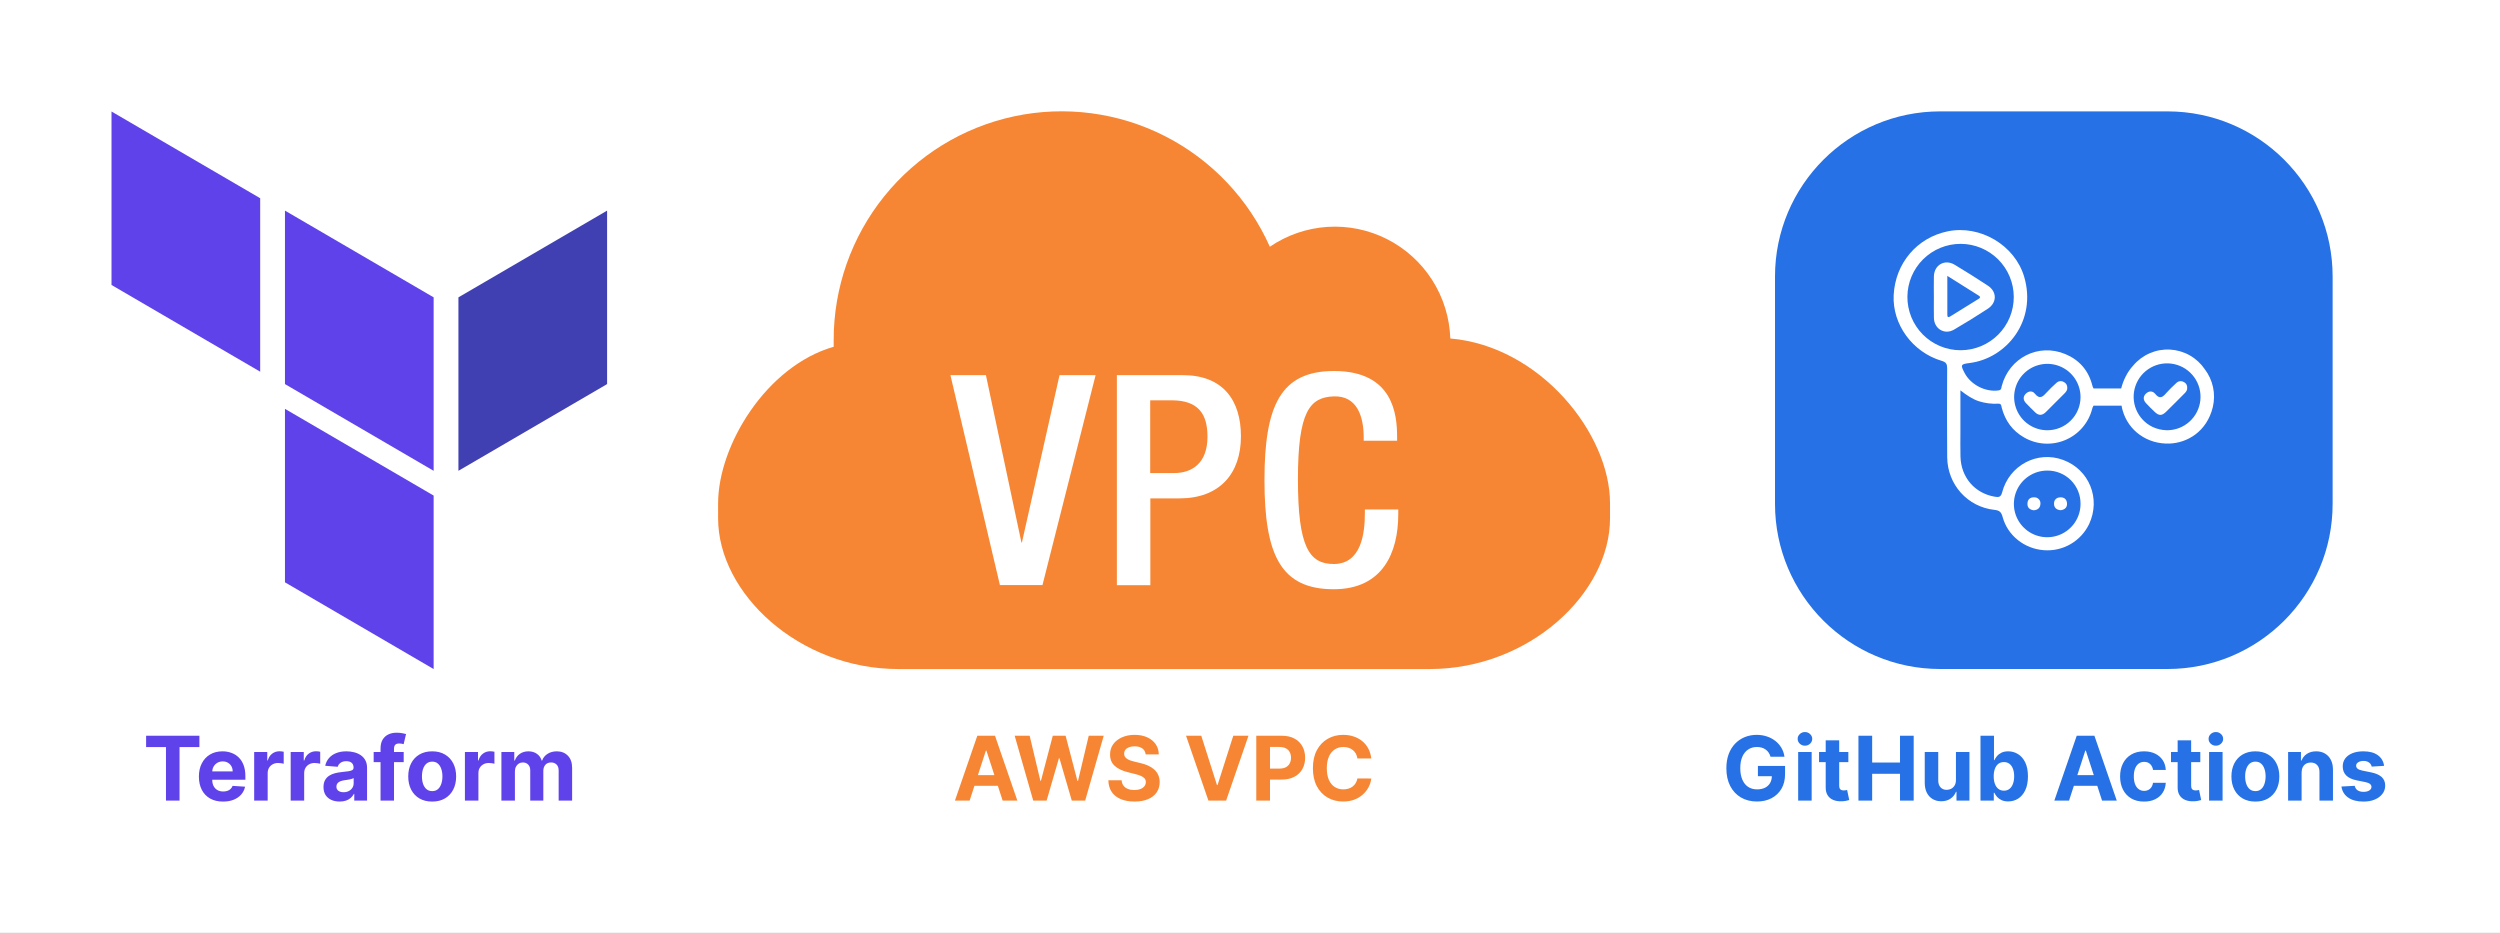
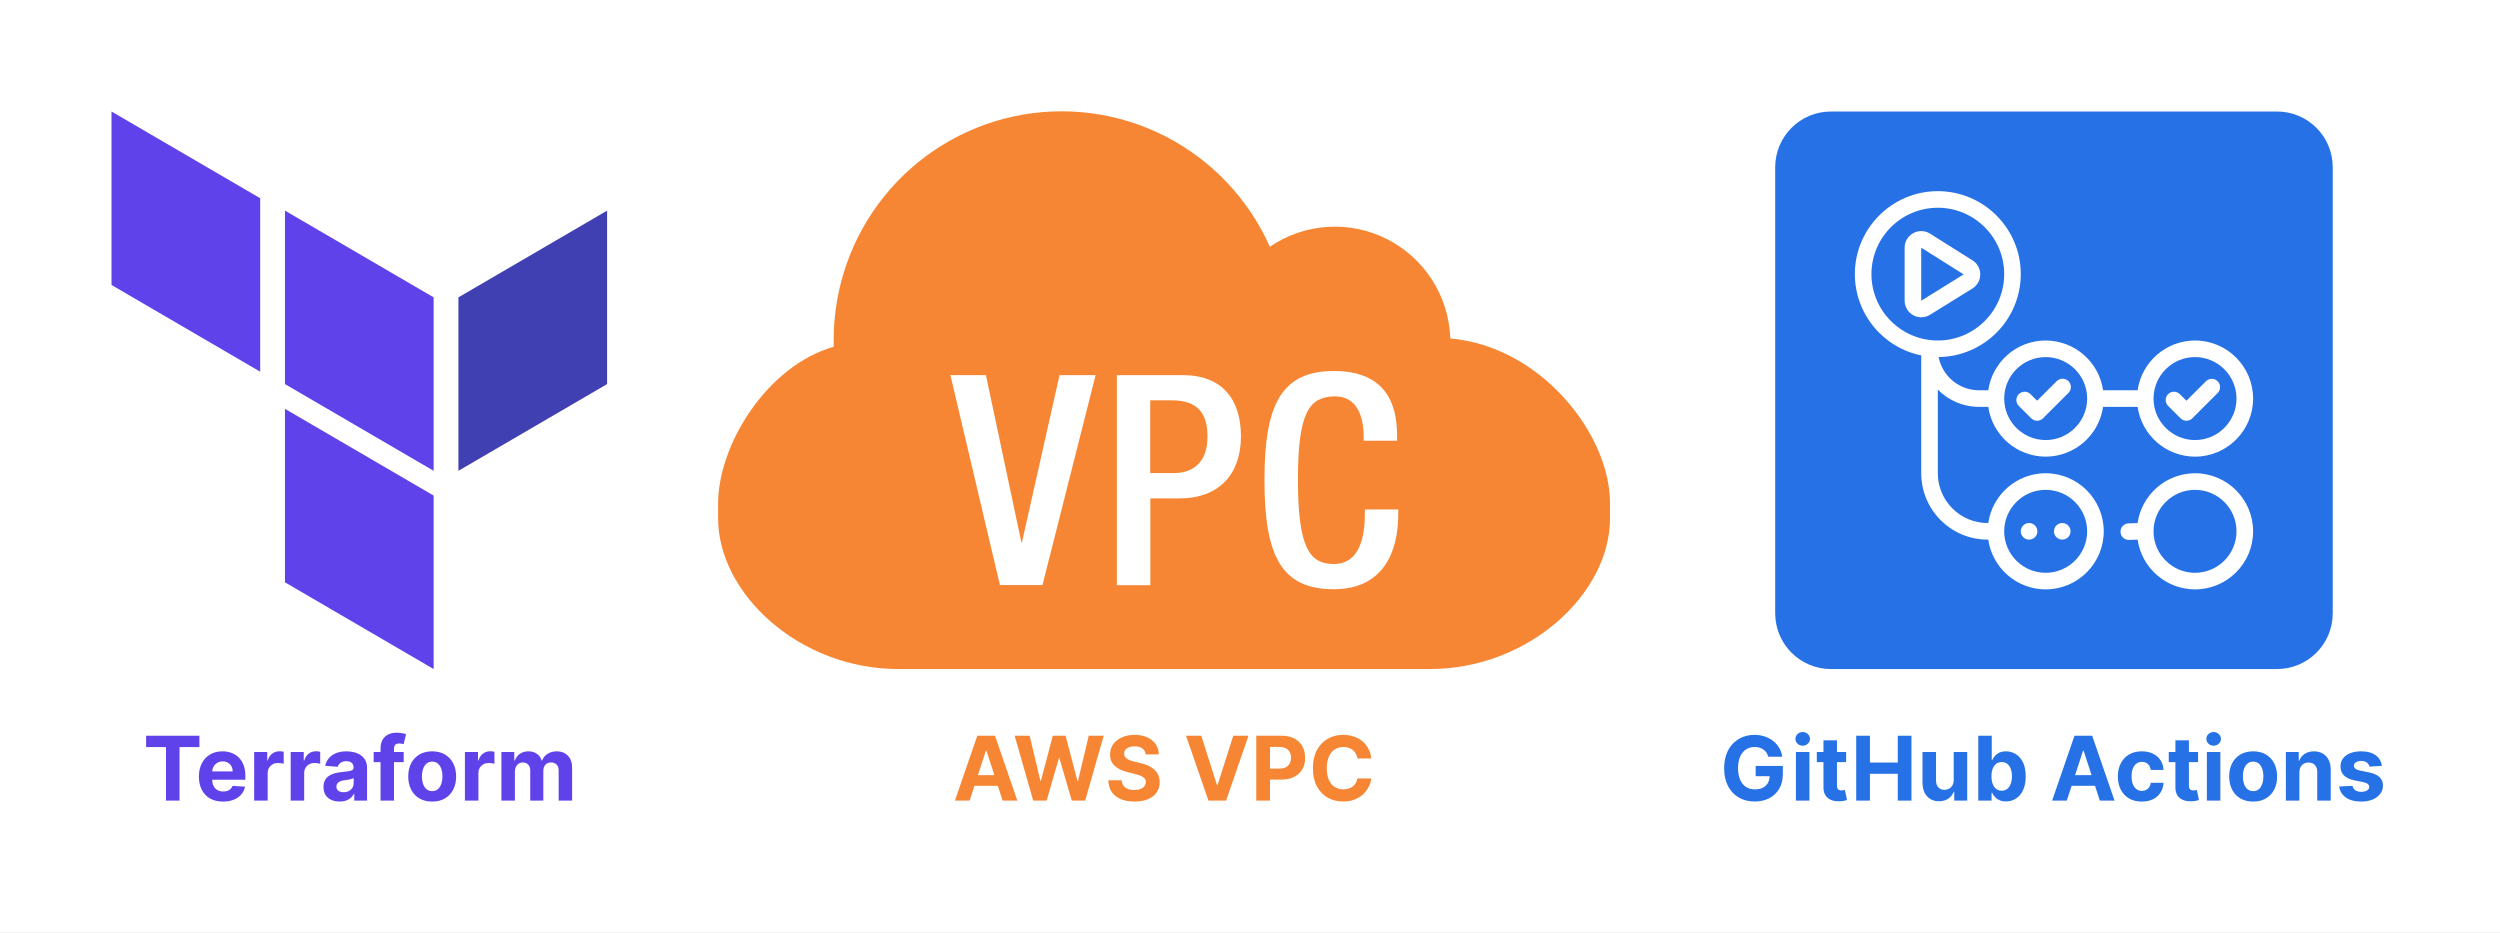
<svg xmlns="http://www.w3.org/2000/svg" width="1121" height="418" viewBox="0 0 1121 418" fill="none">
  <rect width="1121" height="418" fill="white" />
  <path d="M65.518 334.98V329.909H89.41V334.98H80.504V359H74.424V334.98H65.518ZM100.01 359.426C97.766 359.426 95.834 358.972 94.215 358.062C92.605 357.144 91.365 355.847 90.493 354.17C89.622 352.485 89.186 350.491 89.186 348.19C89.186 345.946 89.622 343.976 90.493 342.281C91.365 340.586 92.591 339.265 94.172 338.318C95.763 337.371 97.629 336.898 99.769 336.898C101.208 336.898 102.548 337.13 103.789 337.594C105.039 338.048 106.128 338.735 107.056 339.653C107.993 340.572 108.722 341.727 109.243 343.119C109.764 344.502 110.025 346.121 110.025 347.977V349.639H91.601V345.889H104.328C104.328 345.018 104.139 344.246 103.76 343.574C103.382 342.902 102.856 342.376 102.184 341.997C101.521 341.609 100.749 341.415 99.868 341.415C98.95 341.415 98.135 341.628 97.425 342.054C96.724 342.471 96.175 343.034 95.777 343.744C95.38 344.445 95.176 345.226 95.166 346.088V349.653C95.166 350.733 95.365 351.666 95.763 352.452C96.17 353.238 96.743 353.844 97.482 354.27C98.221 354.696 99.097 354.909 100.11 354.909C100.782 354.909 101.398 354.814 101.956 354.625C102.515 354.436 102.993 354.152 103.391 353.773C103.789 353.394 104.092 352.93 104.3 352.381L109.897 352.75C109.613 354.095 109.03 355.269 108.15 356.273C107.278 357.267 106.151 358.044 104.769 358.602C103.396 359.152 101.81 359.426 100.01 359.426ZM113.973 359V337.182H119.84V340.989H120.067C120.465 339.634 121.132 338.612 122.07 337.92C123.007 337.22 124.087 336.869 125.309 336.869C125.612 336.869 125.938 336.888 126.289 336.926C126.639 336.964 126.947 337.016 127.212 337.082V342.452C126.928 342.366 126.535 342.291 126.033 342.224C125.531 342.158 125.072 342.125 124.655 342.125C123.765 342.125 122.97 342.319 122.269 342.707C121.578 343.086 121.028 343.616 120.621 344.298C120.223 344.98 120.025 345.766 120.025 346.656V359H113.973ZM130.341 359V337.182H136.207V340.989H136.434C136.832 339.634 137.5 338.612 138.437 337.92C139.375 337.22 140.454 336.869 141.676 336.869C141.979 336.869 142.306 336.888 142.656 336.926C143.006 336.964 143.314 337.016 143.579 337.082V342.452C143.295 342.366 142.902 342.291 142.4 342.224C141.898 342.158 141.439 342.125 141.022 342.125C140.132 342.125 139.337 342.319 138.636 342.707C137.945 343.086 137.395 343.616 136.988 344.298C136.591 344.98 136.392 345.766 136.392 346.656V359H130.341ZM152.304 359.412C150.912 359.412 149.672 359.17 148.583 358.688C147.494 358.195 146.632 357.471 145.998 356.514C145.373 355.548 145.06 354.346 145.06 352.906C145.06 351.694 145.283 350.676 145.728 349.852C146.173 349.028 146.779 348.366 147.546 347.864C148.313 347.362 149.184 346.983 150.159 346.727C151.144 346.472 152.176 346.292 153.256 346.188C154.525 346.055 155.548 345.932 156.324 345.818C157.101 345.695 157.664 345.515 158.015 345.278C158.365 345.042 158.54 344.691 158.54 344.227V344.142C158.54 343.242 158.256 342.546 157.688 342.054C157.129 341.562 156.334 341.315 155.301 341.315C154.212 341.315 153.346 341.557 152.702 342.04C152.058 342.513 151.632 343.11 151.424 343.83L145.827 343.375C146.111 342.049 146.67 340.903 147.503 339.938C148.337 338.962 149.411 338.214 150.728 337.693C152.053 337.163 153.587 336.898 155.33 336.898C156.542 336.898 157.702 337.04 158.81 337.324C159.927 337.608 160.917 338.048 161.779 338.645C162.65 339.241 163.337 340.009 163.838 340.946C164.34 341.874 164.591 342.987 164.591 344.284V359H158.853V355.974H158.682C158.332 356.656 157.863 357.258 157.276 357.778C156.689 358.29 155.983 358.692 155.159 358.986C154.336 359.27 153.384 359.412 152.304 359.412ZM154.037 355.236C154.927 355.236 155.713 355.061 156.395 354.71C157.077 354.35 157.612 353.867 158 353.261C158.389 352.655 158.583 351.969 158.583 351.202V348.886C158.393 349.009 158.133 349.123 157.801 349.227C157.48 349.322 157.115 349.412 156.708 349.497C156.301 349.573 155.893 349.644 155.486 349.71C155.079 349.767 154.71 349.819 154.378 349.866C153.668 349.971 153.048 350.136 152.517 350.364C151.987 350.591 151.575 350.899 151.282 351.287C150.988 351.666 150.841 352.139 150.841 352.707C150.841 353.531 151.14 354.161 151.736 354.597C152.342 355.023 153.109 355.236 154.037 355.236ZM181.019 337.182V341.727H167.553V337.182H181.019ZM170.635 359V335.605C170.635 334.024 170.943 332.712 171.559 331.67C172.184 330.629 173.036 329.848 174.115 329.327C175.195 328.806 176.421 328.545 177.794 328.545C178.722 328.545 179.57 328.616 180.337 328.759C181.114 328.901 181.691 329.028 182.07 329.142L180.99 333.688C180.754 333.612 180.46 333.541 180.11 333.474C179.769 333.408 179.418 333.375 179.059 333.375C178.168 333.375 177.548 333.583 177.198 334C176.847 334.407 176.672 334.98 176.672 335.719V359H170.635ZM193.792 359.426C191.586 359.426 189.678 358.957 188.068 358.02C186.467 357.073 185.232 355.757 184.36 354.071C183.489 352.376 183.054 350.411 183.054 348.176C183.054 345.922 183.489 343.953 184.36 342.267C185.232 340.572 186.467 339.256 188.068 338.318C189.678 337.371 191.586 336.898 193.792 336.898C195.999 336.898 197.902 337.371 199.502 338.318C201.112 339.256 202.353 340.572 203.224 342.267C204.095 343.953 204.531 345.922 204.531 348.176C204.531 350.411 204.095 352.376 203.224 354.071C202.353 355.757 201.112 357.073 199.502 358.02C197.902 358.957 195.999 359.426 193.792 359.426ZM193.821 354.739C194.824 354.739 195.663 354.455 196.335 353.886C197.007 353.309 197.514 352.523 197.855 351.528C198.205 350.534 198.38 349.402 198.38 348.134C198.38 346.865 198.205 345.733 197.855 344.739C197.514 343.744 197.007 342.958 196.335 342.381C195.663 341.803 194.824 341.514 193.821 341.514C192.807 341.514 191.955 341.803 191.264 342.381C190.582 342.958 190.066 343.744 189.716 344.739C189.375 345.733 189.204 346.865 189.204 348.134C189.204 349.402 189.375 350.534 189.716 351.528C190.066 352.523 190.582 353.309 191.264 353.886C191.955 354.455 192.807 354.739 193.821 354.739ZM208.466 359V337.182H214.332V340.989H214.559C214.957 339.634 215.625 338.612 216.562 337.92C217.5 337.22 218.579 336.869 219.801 336.869C220.104 336.869 220.431 336.888 220.781 336.926C221.131 336.964 221.439 337.016 221.704 337.082V342.452C221.42 342.366 221.027 342.291 220.525 342.224C220.023 342.158 219.564 342.125 219.147 342.125C218.257 342.125 217.462 342.319 216.761 342.707C216.07 343.086 215.52 343.616 215.113 344.298C214.716 344.98 214.517 345.766 214.517 346.656V359H208.466ZM224.833 359V337.182H230.6V341.031H230.855C231.31 339.753 232.068 338.744 233.128 338.006C234.189 337.267 235.458 336.898 236.935 336.898C238.431 336.898 239.705 337.272 240.756 338.02C241.807 338.759 242.508 339.762 242.858 341.031H243.086C243.531 339.781 244.336 338.782 245.5 338.034C246.675 337.277 248.062 336.898 249.662 336.898C251.698 336.898 253.351 337.546 254.62 338.844C255.898 340.132 256.537 341.959 256.537 344.327V359H250.5V345.52C250.5 344.308 250.178 343.399 249.534 342.793C248.891 342.187 248.086 341.884 247.12 341.884C246.021 341.884 245.164 342.234 244.549 342.935C243.933 343.626 243.625 344.54 243.625 345.676V359H237.759V345.392C237.759 344.322 237.451 343.47 236.836 342.835C236.23 342.201 235.429 341.884 234.435 341.884C233.763 341.884 233.157 342.054 232.617 342.395C232.087 342.726 231.665 343.195 231.353 343.801C231.04 344.398 230.884 345.098 230.884 345.903V359H224.833Z" fill="#6042EA" />
  <g clip-path="url(#clip0_201_7)">
    <path d="M116.667 166.667L50 127.778V50L116.667 88.889V166.667Z" fill="#6042EA" />
    <path d="M194.444 211.111L127.778 172.222V94.445L194.444 133.333V211.111Z" fill="#6042EA" />
    <path d="M205.556 211.111L272.222 172.222V94.445L205.556 133.333V211.111Z" fill="#4040B2" />
    <path d="M194.444 300L127.778 261.111V183.333L194.444 222.222V300Z" fill="#6042EA" />
  </g>
  <path d="M434.777 359H428.186L438.229 329.909H446.155L456.183 359H449.592L442.305 336.557H442.078L434.777 359ZM434.365 347.565H449.933V352.366H434.365V347.565ZM463.303 359L454.979 329.909H461.698L466.513 350.122H466.755L472.067 329.909H477.82L483.119 350.165H483.374L488.19 329.909H494.908L486.585 359H480.59L475.05 339.98H474.823L469.298 359H463.303ZM513.708 338.276C513.594 337.13 513.107 336.24 512.245 335.605C511.383 334.971 510.214 334.653 508.737 334.653C507.733 334.653 506.885 334.795 506.194 335.08C505.503 335.354 504.972 335.738 504.603 336.23C504.243 336.723 504.063 337.281 504.063 337.906C504.044 338.427 504.153 338.882 504.39 339.27C504.636 339.658 504.972 339.994 505.398 340.278C505.825 340.553 506.317 340.795 506.876 341.003C507.434 341.202 508.031 341.372 508.665 341.514L511.279 342.139C512.548 342.423 513.713 342.802 514.773 343.276C515.834 343.749 516.753 344.331 517.529 345.023C518.306 345.714 518.907 346.528 519.333 347.466C519.769 348.403 519.991 349.478 520.001 350.69C519.991 352.471 519.537 354.014 518.637 355.321C517.747 356.618 516.459 357.627 514.773 358.347C513.097 359.057 511.076 359.412 508.708 359.412C506.36 359.412 504.314 359.052 502.572 358.332C500.839 357.613 499.485 356.547 498.509 355.136C497.543 353.716 497.037 351.959 496.989 349.866H502.941C503.007 350.842 503.287 351.656 503.779 352.31C504.281 352.954 504.949 353.441 505.782 353.773C506.625 354.095 507.576 354.256 508.637 354.256C509.679 354.256 510.583 354.104 511.35 353.801C512.127 353.498 512.728 353.077 513.154 352.537C513.58 351.997 513.793 351.377 513.793 350.676C513.793 350.023 513.599 349.473 513.211 349.028C512.832 348.583 512.273 348.205 511.535 347.892C510.806 347.58 509.911 347.295 508.85 347.04L505.683 346.244C503.23 345.648 501.293 344.715 499.873 343.446C498.452 342.177 497.747 340.468 497.756 338.318C497.747 336.557 498.216 335.018 499.163 333.702C500.119 332.385 501.431 331.358 503.097 330.619C504.764 329.881 506.658 329.511 508.779 329.511C510.938 329.511 512.823 329.881 514.433 330.619C516.052 331.358 517.311 332.385 518.211 333.702C519.111 335.018 519.575 336.543 519.603 338.276H513.708ZM538.651 329.909L545.683 352.011H545.952L552.998 329.909H559.816L549.788 359H541.862L531.819 329.909H538.651ZM563.317 359V329.909H574.795C577.001 329.909 578.881 330.33 580.434 331.173C581.987 332.007 583.171 333.167 583.985 334.653C584.809 336.131 585.221 337.835 585.221 339.767C585.221 341.699 584.804 343.403 583.971 344.881C583.138 346.358 581.93 347.509 580.349 348.332C578.777 349.156 576.873 349.568 574.638 349.568H567.323V344.639H573.644C574.828 344.639 575.803 344.436 576.57 344.028C577.347 343.612 577.924 343.039 578.303 342.31C578.692 341.571 578.886 340.723 578.886 339.767C578.886 338.801 578.692 337.958 578.303 337.239C577.924 336.509 577.347 335.946 576.57 335.548C575.794 335.141 574.809 334.938 573.616 334.938H569.468V359H563.317ZM614.884 340.094H608.662C608.548 339.289 608.316 338.574 607.966 337.949C607.616 337.314 607.166 336.775 606.616 336.33C606.067 335.884 605.433 335.544 604.713 335.307C604.003 335.07 603.231 334.952 602.398 334.952C600.892 334.952 599.58 335.326 598.463 336.074C597.346 336.812 596.479 337.892 595.864 339.312C595.248 340.723 594.94 342.437 594.94 344.455C594.94 346.528 595.248 348.271 595.864 349.682C596.489 351.093 597.36 352.158 598.477 352.878C599.595 353.598 600.887 353.957 602.355 353.957C603.179 353.957 603.941 353.848 604.642 353.631C605.352 353.413 605.982 353.096 606.531 352.679C607.08 352.253 607.535 351.737 607.895 351.131C608.264 350.525 608.52 349.833 608.662 349.057L614.884 349.085C614.723 350.42 614.32 351.708 613.676 352.949C613.042 354.18 612.185 355.283 611.105 356.259C610.035 357.224 608.757 357.991 607.27 358.56C605.793 359.118 604.121 359.398 602.256 359.398C599.661 359.398 597.341 358.811 595.295 357.636C593.259 356.462 591.65 354.762 590.466 352.537C589.292 350.312 588.705 347.617 588.705 344.455C588.705 341.282 589.301 338.583 590.494 336.358C591.688 334.133 593.307 332.437 595.352 331.273C597.398 330.098 599.699 329.511 602.256 329.511C603.941 329.511 605.504 329.748 606.943 330.222C608.392 330.695 609.675 331.386 610.793 332.295C611.91 333.195 612.819 334.298 613.52 335.605C614.23 336.912 614.685 338.408 614.884 340.094Z" fill="#F68633" />
  <g clip-path="url(#clip1_201_7)">
    <path d="M373.823 155.461C373.823 154.449 373.823 153.503 373.823 152.492C373.788 129.016 381.802 106.24 396.523 87.978C411.244 69.715 431.779 57.075 454.69 52.172C477.601 47.269 501.497 50.402 522.378 61.045C543.259 71.689 559.858 89.198 569.396 110.641C577.056 105.41 585.978 102.335 595.229 101.738C604.479 101.14 613.721 103.042 621.988 107.244C630.255 111.446 637.246 117.795 642.229 125.628C647.213 133.461 650.007 142.49 650.32 151.775C690.652 155.232 721.935 194.442 721.935 225.659V232.444C721.935 266.043 685.704 300 641.043 300H402.892C358.23 300 322 266.043 322 232.444V225.692C322 199.824 343.549 164.17 373.823 155.493V155.461Z" fill="#F68633" />
    <path d="M426.167 168.215H442.085L458.003 243.241H458.23L475.092 168.215H491.271L467.443 262.356H448.367L426.167 168.215ZM500.646 168.215H530.398C548.465 168.215 556.44 179.567 556.44 195.648C556.44 212.546 546.674 223.473 528.934 223.473H515.815V262.389H500.809V168.215H500.646ZM515.783 212.122H526.46C534.435 212.122 541.434 207.783 541.434 195.812C541.434 185.667 537.397 179.502 525.353 179.502H515.75V212.122H515.783ZM626.98 228.627V230.585C626.98 247.612 620.145 264.216 598.042 264.216C574.344 264.216 566.987 248.917 566.987 215.286C566.987 181.654 574.376 166.356 598.172 166.356C624.897 166.356 626.46 186.123 626.46 195.909V197.638H611.486V196.073C611.486 187.363 608.849 177.349 598.042 177.74C587.234 178.132 581.993 184.59 581.993 214.927C581.993 245.264 587.007 252.897 598.042 252.897C610.542 252.897 612.006 238.903 612.006 230.063V228.432H626.98V228.627Z" fill="white" />
  </g>
-   <path d="M793.904 339.312C793.705 338.621 793.426 338.01 793.066 337.48C792.706 336.94 792.266 336.486 791.745 336.116C791.234 335.738 790.647 335.449 789.984 335.25C789.33 335.051 788.606 334.952 787.81 334.952C786.324 334.952 785.017 335.321 783.89 336.06C782.772 336.798 781.901 337.873 781.276 339.284C780.651 340.686 780.339 342.4 780.339 344.426C780.339 346.453 780.647 348.176 781.262 349.597C781.878 351.017 782.749 352.101 783.876 352.849C785.003 353.588 786.333 353.957 787.867 353.957C789.259 353.957 790.448 353.711 791.433 353.219C792.427 352.717 793.184 352.011 793.705 351.102C794.236 350.193 794.501 349.118 794.501 347.878L795.751 348.062H788.251V343.432H800.424V347.097C800.424 349.653 799.884 351.85 798.805 353.688C797.725 355.515 796.238 356.926 794.344 357.92C792.451 358.905 790.282 359.398 787.839 359.398C785.112 359.398 782.716 358.796 780.651 357.594C778.587 356.382 776.977 354.663 775.822 352.438C774.676 350.203 774.103 347.551 774.103 344.483C774.103 342.125 774.444 340.023 775.126 338.176C775.817 336.32 776.783 334.748 778.023 333.46C779.264 332.172 780.708 331.192 782.356 330.52C784.004 329.848 785.789 329.511 787.711 329.511C789.359 329.511 790.893 329.753 792.313 330.236C793.734 330.709 794.993 331.382 796.092 332.253C797.2 333.124 798.104 334.161 798.805 335.364C799.505 336.557 799.955 337.873 800.154 339.312H793.904ZM806.298 359V337.182H812.349V359H806.298ZM809.337 334.369C808.438 334.369 807.666 334.071 807.022 333.474C806.388 332.868 806.07 332.144 806.07 331.301C806.07 330.468 806.388 329.753 807.022 329.156C807.666 328.55 808.438 328.247 809.337 328.247C810.237 328.247 811.004 328.55 811.638 329.156C812.282 329.753 812.604 330.468 812.604 331.301C812.604 332.144 812.282 332.868 811.638 333.474C811.004 334.071 810.237 334.369 809.337 334.369ZM828.801 337.182V341.727H815.662V337.182H828.801ZM818.645 331.955H824.696V352.295C824.696 352.854 824.781 353.29 824.952 353.602C825.122 353.905 825.359 354.118 825.662 354.241C825.974 354.365 826.334 354.426 826.741 354.426C827.026 354.426 827.31 354.402 827.594 354.355C827.878 354.298 828.096 354.256 828.247 354.227L829.199 358.73C828.896 358.825 828.47 358.934 827.92 359.057C827.371 359.189 826.704 359.27 825.918 359.298C824.459 359.355 823.181 359.161 822.082 358.716C820.993 358.271 820.146 357.58 819.54 356.642C818.934 355.705 818.635 354.521 818.645 353.091V331.955ZM833.325 359V329.909H839.476V341.912H851.962V329.909H858.098V359H851.962V346.983H839.476V359H833.325ZM877.047 349.71V337.182H883.098V359H877.288V355.037H877.061C876.569 356.315 875.75 357.343 874.604 358.119C873.467 358.896 872.08 359.284 870.442 359.284C868.983 359.284 867.7 358.953 866.592 358.29C865.484 357.627 864.618 356.685 863.993 355.463C863.377 354.241 863.065 352.778 863.055 351.074V337.182H869.107V349.994C869.116 351.282 869.462 352.3 870.143 353.048C870.825 353.796 871.739 354.17 872.885 354.17C873.614 354.17 874.296 354.005 874.93 353.673C875.565 353.332 876.076 352.83 876.464 352.168C876.862 351.505 877.056 350.686 877.047 349.71ZM888.052 359V329.909H894.103V340.847H894.288C894.553 340.259 894.936 339.663 895.438 339.057C895.95 338.441 896.612 337.93 897.427 337.523C898.251 337.106 899.273 336.898 900.495 336.898C902.086 336.898 903.554 337.314 904.898 338.148C906.243 338.972 907.318 340.217 908.123 341.884C908.928 343.541 909.33 345.619 909.33 348.119C909.33 350.553 908.937 352.608 908.151 354.284C907.375 355.951 906.314 357.215 904.969 358.077C903.634 358.929 902.138 359.355 900.481 359.355C899.307 359.355 898.308 359.161 897.484 358.773C896.669 358.384 896.002 357.897 895.481 357.31C894.96 356.713 894.562 356.112 894.288 355.506H894.018V359H888.052ZM893.975 348.091C893.975 349.388 894.155 350.52 894.515 351.486C894.875 352.452 895.396 353.205 896.077 353.744C896.759 354.275 897.588 354.54 898.563 354.54C899.548 354.54 900.381 354.27 901.063 353.73C901.745 353.181 902.261 352.423 902.612 351.457C902.971 350.482 903.151 349.36 903.151 348.091C903.151 346.831 902.976 345.723 902.626 344.767C902.275 343.811 901.759 343.062 901.077 342.523C900.396 341.983 899.558 341.713 898.563 341.713C897.578 341.713 896.745 341.973 896.063 342.494C895.391 343.015 894.875 343.754 894.515 344.71C894.155 345.667 893.975 346.794 893.975 348.091ZM927.754 359H921.163L931.205 329.909H939.131L949.16 359H942.569L935.282 336.557H935.055L927.754 359ZM927.342 347.565H942.91V352.366H927.342V347.565ZM961.39 359.426C959.155 359.426 957.233 358.953 955.623 358.006C954.022 357.049 952.791 355.723 951.93 354.028C951.077 352.333 950.651 350.383 950.651 348.176C950.651 345.941 951.082 343.981 951.944 342.295C952.815 340.6 954.051 339.279 955.651 338.332C957.252 337.376 959.155 336.898 961.362 336.898C963.265 336.898 964.932 337.243 966.362 337.935C967.791 338.626 968.923 339.597 969.756 340.847C970.59 342.097 971.049 343.564 971.134 345.25H965.424C965.263 344.161 964.837 343.285 964.146 342.622C963.464 341.95 962.569 341.614 961.461 341.614C960.523 341.614 959.704 341.869 959.004 342.381C958.312 342.883 957.772 343.616 957.384 344.582C956.996 345.548 956.802 346.718 956.802 348.091C956.802 349.483 956.991 350.667 957.37 351.642C957.758 352.617 958.303 353.361 959.004 353.872C959.704 354.384 960.523 354.639 961.461 354.639C962.152 354.639 962.772 354.497 963.322 354.213C963.88 353.929 964.34 353.517 964.7 352.977C965.069 352.428 965.31 351.77 965.424 351.003H971.134C971.04 352.67 970.585 354.137 969.771 355.406C968.966 356.666 967.853 357.651 966.433 358.361C965.012 359.071 963.331 359.426 961.39 359.426ZM986.614 337.182V341.727H973.474V337.182H986.614ZM976.457 331.955H982.509V352.295C982.509 352.854 982.594 353.29 982.764 353.602C982.935 353.905 983.171 354.118 983.474 354.241C983.787 354.365 984.147 354.426 984.554 354.426C984.838 354.426 985.122 354.402 985.406 354.355C985.69 354.298 985.908 354.256 986.06 354.227L987.011 358.73C986.708 358.825 986.282 358.934 985.733 359.057C985.184 359.189 984.516 359.27 983.73 359.298C982.272 359.355 980.993 359.161 979.895 358.716C978.806 358.271 977.958 357.58 977.352 356.642C976.746 355.705 976.448 354.521 976.457 353.091V331.955ZM990.555 359V337.182H996.607V359H990.555ZM993.595 334.369C992.696 334.369 991.924 334.071 991.28 333.474C990.645 332.868 990.328 332.144 990.328 331.301C990.328 330.468 990.645 329.753 991.28 329.156C991.924 328.55 992.696 328.247 993.595 328.247C994.495 328.247 995.262 328.55 995.896 329.156C996.54 329.753 996.862 330.468 996.862 331.301C996.862 332.144 996.54 332.868 995.896 333.474C995.262 334.071 994.495 334.369 993.595 334.369ZM1011.31 359.426C1009.11 359.426 1007.2 358.957 1005.59 358.02C1003.99 357.073 1002.75 355.757 1001.88 354.071C1001.01 352.376 1000.57 350.411 1000.57 348.176C1000.57 345.922 1001.01 343.953 1001.88 342.267C1002.75 340.572 1003.99 339.256 1005.59 338.318C1007.2 337.371 1009.11 336.898 1011.31 336.898C1013.52 336.898 1015.42 337.371 1017.02 338.318C1018.63 339.256 1019.87 340.572 1020.74 342.267C1021.61 343.953 1022.05 345.922 1022.05 348.176C1022.05 350.411 1021.61 352.376 1020.74 354.071C1019.87 355.757 1018.63 357.073 1017.02 358.02C1015.42 358.957 1013.52 359.426 1011.31 359.426ZM1011.34 354.739C1012.34 354.739 1013.18 354.455 1013.85 353.886C1014.53 353.309 1015.03 352.523 1015.37 351.528C1015.72 350.534 1015.9 349.402 1015.9 348.134C1015.9 346.865 1015.72 345.733 1015.37 344.739C1015.03 343.744 1014.53 342.958 1013.85 342.381C1013.18 341.803 1012.34 341.514 1011.34 341.514C1010.33 341.514 1009.47 341.803 1008.78 342.381C1008.1 342.958 1007.59 343.744 1007.24 344.739C1006.89 345.733 1006.72 346.865 1006.72 348.134C1006.72 349.402 1006.89 350.534 1007.24 351.528C1007.59 352.523 1008.1 353.309 1008.78 353.886C1009.47 354.455 1010.33 354.739 1011.34 354.739ZM1032.04 346.386V359H1025.99V337.182H1031.75V341.031H1032.01C1032.49 339.762 1033.3 338.759 1034.44 338.02C1035.57 337.272 1036.95 336.898 1038.57 336.898C1040.09 336.898 1041.41 337.229 1042.53 337.892C1043.66 338.555 1044.54 339.502 1045.16 340.733C1045.79 341.955 1046.1 343.413 1046.1 345.108V359H1040.05V346.188C1040.06 344.852 1039.72 343.811 1039.02 343.062C1038.33 342.305 1037.38 341.926 1036.17 341.926C1035.36 341.926 1034.64 342.101 1034.01 342.452C1033.4 342.802 1032.91 343.313 1032.56 343.986C1032.22 344.649 1032.05 345.449 1032.04 346.386ZM1069.02 343.403L1063.48 343.744C1063.39 343.271 1063.18 342.845 1062.87 342.466C1062.56 342.078 1062.15 341.77 1061.63 341.543C1061.13 341.306 1060.53 341.188 1059.83 341.188C1058.89 341.188 1058.1 341.386 1057.46 341.784C1056.81 342.172 1056.49 342.693 1056.49 343.347C1056.49 343.867 1056.7 344.308 1057.12 344.668C1057.53 345.027 1058.25 345.316 1059.26 345.534L1063.21 346.33C1065.33 346.765 1066.91 347.466 1067.96 348.432C1069 349.398 1069.52 350.667 1069.52 352.239C1069.52 353.669 1069.1 354.923 1068.25 356.003C1067.42 357.082 1066.28 357.925 1064.82 358.531C1063.37 359.128 1061.7 359.426 1059.8 359.426C1056.91 359.426 1054.61 358.825 1052.9 357.622C1051.19 356.41 1050.2 354.762 1049.9 352.679L1055.85 352.366C1056.03 353.247 1056.47 353.92 1057.16 354.384C1057.85 354.838 1058.74 355.065 1059.82 355.065C1060.88 355.065 1061.73 354.862 1062.37 354.455C1063.03 354.038 1063.36 353.503 1063.37 352.849C1063.36 352.3 1063.13 351.85 1062.67 351.5C1062.22 351.14 1061.52 350.866 1060.57 350.676L1056.79 349.923C1054.66 349.497 1053.07 348.759 1052.03 347.707C1051 346.656 1050.48 345.316 1050.48 343.688C1050.48 342.286 1050.86 341.079 1051.62 340.065C1052.39 339.052 1053.46 338.271 1054.85 337.722C1056.24 337.172 1057.87 336.898 1059.73 336.898C1062.49 336.898 1064.66 337.48 1066.24 338.645C1067.83 339.81 1068.76 341.396 1069.02 343.403Z" fill="#2671E5" />
+   <path d="M792.904 339.312C792.705 338.621 792.426 338.01 792.066 337.48C791.706 336.94 791.266 336.486 790.745 336.116C790.234 335.738 789.647 335.449 788.984 335.25C788.33 335.051 787.606 334.952 786.81 334.952C785.324 334.952 784.017 335.321 782.89 336.06C781.772 336.798 780.901 337.873 780.276 339.284C779.651 340.686 779.339 342.4 779.339 344.426C779.339 346.453 779.647 348.176 780.262 349.597C780.878 351.017 781.749 352.101 782.876 352.849C784.003 353.588 785.333 353.957 786.867 353.957C788.259 353.957 789.448 353.711 790.433 353.219C791.427 352.717 792.184 352.011 792.705 351.102C793.236 350.193 793.501 349.118 793.501 347.878L794.751 348.062H787.251V343.432H799.424V347.097C799.424 349.653 798.884 351.85 797.805 353.688C796.725 355.515 795.238 356.926 793.344 357.92C791.451 358.905 789.282 359.398 786.839 359.398C784.112 359.398 781.716 358.796 779.651 357.594C777.587 356.382 775.977 354.663 774.822 352.438C773.676 350.203 773.103 347.551 773.103 344.483C773.103 342.125 773.444 340.023 774.126 338.176C774.817 336.32 775.783 334.748 777.023 333.46C778.264 332.172 779.708 331.192 781.356 330.52C783.004 329.848 784.789 329.511 786.711 329.511C788.359 329.511 789.893 329.753 791.313 330.236C792.734 330.709 793.993 331.382 795.092 332.253C796.2 333.124 797.104 334.161 797.805 335.364C798.505 336.557 798.955 337.873 799.154 339.312H792.904ZM805.298 359V337.182H811.349V359H805.298ZM808.337 334.369C807.438 334.369 806.666 334.071 806.022 333.474C805.388 332.868 805.07 332.144 805.07 331.301C805.07 330.468 805.388 329.753 806.022 329.156C806.666 328.55 807.438 328.247 808.337 328.247C809.237 328.247 810.004 328.55 810.638 329.156C811.282 329.753 811.604 330.468 811.604 331.301C811.604 332.144 811.282 332.868 810.638 333.474C810.004 334.071 809.237 334.369 808.337 334.369ZM827.801 337.182V341.727H814.662V337.182H827.801ZM817.645 331.955H823.696V352.295C823.696 352.854 823.781 353.29 823.952 353.602C824.122 353.905 824.359 354.118 824.662 354.241C824.974 354.365 825.334 354.426 825.741 354.426C826.026 354.426 826.31 354.402 826.594 354.355C826.878 354.298 827.096 354.256 827.247 354.227L828.199 358.73C827.896 358.825 827.47 358.934 826.92 359.057C826.371 359.189 825.704 359.27 824.918 359.298C823.459 359.355 822.181 359.161 821.082 358.716C819.993 358.271 819.146 357.58 818.54 356.642C817.934 355.705 817.635 354.521 817.645 353.091V331.955ZM832.325 359V329.909H838.476V341.912H850.962V329.909H857.098V359H850.962V346.983H838.476V359H832.325ZM876.047 349.71V337.182H882.098V359H876.288V355.037H876.061C875.569 356.315 874.75 357.343 873.604 358.119C872.467 358.896 871.08 359.284 869.442 359.284C867.983 359.284 866.7 358.953 865.592 358.29C864.484 357.627 863.618 356.685 862.993 355.463C862.377 354.241 862.065 352.778 862.055 351.074V337.182H868.107V349.994C868.116 351.282 868.462 352.3 869.143 353.048C869.825 353.796 870.739 354.17 871.885 354.17C872.614 354.17 873.296 354.005 873.93 353.673C874.565 353.332 875.076 352.83 875.464 352.168C875.862 351.505 876.056 350.686 876.047 349.71ZM887.052 359V329.909H893.103V340.847H893.288C893.553 340.259 893.936 339.663 894.438 339.057C894.95 338.441 895.612 337.93 896.427 337.523C897.251 337.106 898.273 336.898 899.495 336.898C901.086 336.898 902.554 337.314 903.898 338.148C905.243 338.972 906.318 340.217 907.123 341.884C907.928 343.541 908.33 345.619 908.33 348.119C908.33 350.553 907.937 352.608 907.151 354.284C906.375 355.951 905.314 357.215 903.969 358.077C902.634 358.929 901.138 359.355 899.481 359.355C898.307 359.355 897.308 359.161 896.484 358.773C895.669 358.384 895.002 357.897 894.481 357.31C893.96 356.713 893.562 356.112 893.288 355.506H893.018V359H887.052ZM892.975 348.091C892.975 349.388 893.155 350.52 893.515 351.486C893.875 352.452 894.396 353.205 895.077 353.744C895.759 354.275 896.588 354.54 897.563 354.54C898.548 354.54 899.381 354.27 900.063 353.73C900.745 353.181 901.261 352.423 901.612 351.457C901.971 350.482 902.151 349.36 902.151 348.091C902.151 346.831 901.976 345.723 901.626 344.767C901.275 343.811 900.759 343.062 900.077 342.523C899.396 341.983 898.558 341.713 897.563 341.713C896.578 341.713 895.745 341.973 895.063 342.494C894.391 343.015 893.875 343.754 893.515 344.71C893.155 345.667 892.975 346.794 892.975 348.091ZM926.754 359H920.163L930.205 329.909H938.131L948.16 359H941.569L934.282 336.557H934.055L926.754 359ZM926.342 347.565H941.91V352.366H926.342V347.565ZM960.39 359.426C958.155 359.426 956.233 358.953 954.623 358.006C953.022 357.049 951.791 355.723 950.93 354.028C950.077 352.333 949.651 350.383 949.651 348.176C949.651 345.941 950.082 343.981 950.944 342.295C951.815 340.6 953.051 339.279 954.651 338.332C956.252 337.376 958.155 336.898 960.362 336.898C962.265 336.898 963.932 337.243 965.362 337.935C966.791 338.626 967.923 339.597 968.756 340.847C969.59 342.097 970.049 343.564 970.134 345.25H964.424C964.263 344.161 963.837 343.285 963.146 342.622C962.464 341.95 961.569 341.614 960.461 341.614C959.523 341.614 958.704 341.869 958.004 342.381C957.312 342.883 956.772 343.616 956.384 344.582C955.996 345.548 955.802 346.718 955.802 348.091C955.802 349.483 955.991 350.667 956.37 351.642C956.758 352.617 957.303 353.361 958.004 353.872C958.704 354.384 959.523 354.639 960.461 354.639C961.152 354.639 961.772 354.497 962.322 354.213C962.88 353.929 963.34 353.517 963.7 352.977C964.069 352.428 964.31 351.77 964.424 351.003H970.134C970.04 352.67 969.585 354.137 968.771 355.406C967.966 356.666 966.853 357.651 965.433 358.361C964.012 359.071 962.331 359.426 960.39 359.426ZM985.614 337.182V341.727H972.474V337.182H985.614ZM975.457 331.955H981.509V352.295C981.509 352.854 981.594 353.29 981.764 353.602C981.935 353.905 982.171 354.118 982.474 354.241C982.787 354.365 983.147 354.426 983.554 354.426C983.838 354.426 984.122 354.402 984.406 354.355C984.69 354.298 984.908 354.256 985.06 354.227L986.011 358.73C985.708 358.825 985.282 358.934 984.733 359.057C984.184 359.189 983.516 359.27 982.73 359.298C981.272 359.355 979.993 359.161 978.895 358.716C977.806 358.271 976.958 357.58 976.352 356.642C975.746 355.705 975.448 354.521 975.457 353.091V331.955ZM989.555 359V337.182H995.607V359H989.555ZM992.595 334.369C991.696 334.369 990.924 334.071 990.28 333.474C989.645 332.868 989.328 332.144 989.328 331.301C989.328 330.468 989.645 329.753 990.28 329.156C990.924 328.55 991.696 328.247 992.595 328.247C993.495 328.247 994.262 328.55 994.896 329.156C995.54 329.753 995.862 330.468 995.862 331.301C995.862 332.144 995.54 332.868 994.896 333.474C994.262 334.071 993.495 334.369 992.595 334.369ZM1010.31 359.426C1008.11 359.426 1006.2 358.957 1004.59 358.02C1002.99 357.073 1001.75 355.757 1000.88 354.071C1000.01 352.376 999.573 350.411 999.573 348.176C999.573 345.922 1000.01 343.953 1000.88 342.267C1001.75 340.572 1002.99 339.256 1004.59 338.318C1006.2 337.371 1008.11 336.898 1010.31 336.898C1012.52 336.898 1014.42 337.371 1016.02 338.318C1017.63 339.256 1018.87 340.572 1019.74 342.267C1020.61 343.953 1021.05 345.922 1021.05 348.176C1021.05 350.411 1020.61 352.376 1019.74 354.071C1018.87 355.757 1017.63 357.073 1016.02 358.02C1014.42 358.957 1012.52 359.426 1010.31 359.426ZM1010.34 354.739C1011.34 354.739 1012.18 354.455 1012.85 353.886C1013.53 353.309 1014.03 352.523 1014.37 351.528C1014.72 350.534 1014.9 349.402 1014.9 348.134C1014.9 346.865 1014.72 345.733 1014.37 344.739C1014.03 343.744 1013.53 342.958 1012.85 342.381C1012.18 341.803 1011.34 341.514 1010.34 341.514C1009.33 341.514 1008.47 341.803 1007.78 342.381C1007.1 342.958 1006.59 343.744 1006.24 344.739C1005.89 345.733 1005.72 346.865 1005.72 348.134C1005.72 349.402 1005.89 350.534 1006.24 351.528C1006.59 352.523 1007.1 353.309 1007.78 353.886C1008.47 354.455 1009.33 354.739 1010.34 354.739ZM1031.04 346.386V359H1024.99V337.182H1030.75V341.031H1031.01C1031.49 339.762 1032.3 338.759 1033.44 338.02C1034.57 337.272 1035.95 336.898 1037.57 336.898C1039.09 336.898 1040.41 337.229 1041.53 337.892C1042.66 338.555 1043.54 339.502 1044.16 340.733C1044.79 341.955 1045.1 343.413 1045.1 345.108V359H1039.05V346.188C1039.06 344.852 1038.72 343.811 1038.02 343.062C1037.33 342.305 1036.38 341.926 1035.17 341.926C1034.36 341.926 1033.64 342.101 1033.01 342.452C1032.4 342.802 1031.91 343.313 1031.56 343.986C1031.22 344.649 1031.05 345.449 1031.04 346.386ZM1068.02 343.403L1062.48 343.744C1062.39 343.271 1062.18 342.845 1061.87 342.466C1061.56 342.078 1061.15 341.77 1060.63 341.543C1060.13 341.306 1059.53 341.188 1058.83 341.188C1057.89 341.188 1057.1 341.386 1056.46 341.784C1055.81 342.172 1055.49 342.693 1055.49 343.347C1055.49 343.867 1055.7 344.308 1056.12 344.668C1056.53 345.027 1057.25 345.316 1058.26 345.534L1062.21 346.33C1064.33 346.765 1065.91 347.466 1066.96 348.432C1068 349.398 1068.52 350.667 1068.52 352.239C1068.52 353.669 1068.1 354.923 1067.25 356.003C1066.42 357.082 1065.28 357.925 1063.82 358.531C1062.37 359.128 1060.7 359.426 1058.8 359.426C1055.91 359.426 1053.61 358.825 1051.9 357.622C1050.19 356.41 1049.2 354.762 1048.9 352.679L1054.85 352.366C1055.03 353.247 1055.47 353.92 1056.16 354.384C1056.85 354.838 1057.74 355.065 1058.82 355.065C1059.88 355.065 1060.73 354.862 1061.37 354.455C1062.03 354.038 1062.36 353.503 1062.37 352.849C1062.36 352.3 1062.13 351.85 1061.67 351.5C1061.22 351.14 1060.52 350.866 1059.57 350.676L1055.79 349.923C1053.66 349.497 1052.07 348.759 1051.03 347.707C1050 346.656 1049.48 345.316 1049.48 343.688C1049.48 342.286 1049.86 341.079 1050.62 340.065C1051.39 339.052 1052.46 338.271 1053.85 337.722C1055.24 337.172 1056.87 336.898 1058.73 336.898C1061.49 336.898 1063.66 337.48 1065.24 338.645C1066.83 339.81 1067.76 341.396 1068.02 343.403Z" fill="#2671E5" />
  <g clip-path="url(#clip2_201_7)">
-     <path d="M971.873 49.946H869.986C829.076 49.946 795.912 83.11 795.912 124.02V225.907C795.912 266.817 829.076 299.981 869.986 299.981H971.873C1012.78 299.981 1045.95 266.817 1045.95 225.907V124.02C1045.95 83.11 1012.78 49.946 971.873 49.946Z" fill="#2671E5" />
-     <path d="M988.634 165.576C986.893 163.002 984.58 160.866 981.876 159.335C979.172 157.804 976.15 156.919 973.047 156.751C969.944 156.583 966.844 157.135 963.99 158.365C961.137 159.595 958.606 161.469 956.597 163.84C955.233 165.309 954.084 166.965 953.187 168.759C952.298 170.486 951.609 172.309 951.131 174.192H938.749C938.476 173.735 938.277 173.237 938.161 172.718C936.476 166.102 932.348 161.372 926.086 158.765C914.032 153.745 900.949 160.404 897.578 173.099C897.356 173.933 897.521 174.877 896.11 175.071C890.266 175.874 883.67 172.531 880.901 167.197C879.033 163.6 879.132 163.287 883.146 162.783C899.808 160.69 913.414 143.773 907.654 124.153C903.481 109.939 887.903 100.713 873.312 103.736C859.557 106.585 849.845 118.055 849.125 132.299C848.463 145.403 857.527 157.927 870.687 161.82C872.67 162.407 873.118 163.284 873.109 165.188C873.041 178.473 872.98 191.761 873.125 205.045C873.26 217.332 882.273 227.335 894.349 228.631C896.625 228.874 897.395 229.678 897.966 231.79C900.215 240.12 907.695 246.045 916.407 246.705C920.585 247.041 924.767 246.101 928.4 244.011C932.034 241.921 934.948 238.778 936.759 234.997C942.083 223.584 936.809 210.551 925.119 206.232C913.541 201.954 900.94 208.585 897.744 220.807C897.197 222.898 896.279 223.026 894.531 222.737C885.558 221.252 879.328 214.102 879.077 204.776C878.976 201.031 879.053 197.281 879.052 193.534C879.05 187.598 879.052 181.66 879.052 175.04C881.941 177.255 884.374 178.921 887.236 179.891C890.081 180.8 893.069 181.179 896.051 181.01C897.488 180.96 897.368 182.041 897.593 182.888C899.135 188.676 902.384 193.191 907.621 196.167C910.398 197.766 913.508 198.703 916.706 198.902C919.905 199.102 923.106 198.559 926.061 197.317C929.015 196.075 931.642 194.167 933.737 191.741C935.832 189.316 937.338 186.439 938.138 183.336C938.255 182.825 938.456 182.337 938.735 181.892H951.323C951.403 182.573 951.546 183.245 951.75 183.9C954.35 193.262 962.936 199.23 972.753 198.897C980.628 198.629 989.503 193.67 992.217 182.589C992.916 179.665 992.958 176.622 992.338 173.68C991.719 170.737 990.454 167.969 988.634 165.576V165.576ZM917.99 211.007C919.953 210.988 921.9 211.361 923.717 212.102C925.534 212.844 927.186 213.94 928.575 215.327C929.964 216.714 931.063 218.364 931.807 220.18C932.552 221.996 932.928 223.942 932.912 225.905C932.921 228.863 932.052 231.758 930.414 234.222C928.777 236.686 926.445 238.608 923.714 239.745C920.983 240.883 917.976 241.184 915.074 240.611C912.171 240.038 909.504 238.616 907.411 236.526C905.317 234.436 903.891 231.771 903.313 228.87C902.735 225.968 903.032 222.961 904.165 220.228C905.298 217.495 907.216 215.16 909.677 213.518C912.139 211.877 915.032 211.003 917.99 211.007ZM855.279 133.002C855.33 126.703 857.871 120.681 862.347 116.248C866.823 111.816 872.87 109.335 879.169 109.346C885.468 109.357 891.507 111.859 895.967 116.307C900.427 120.755 902.947 126.787 902.976 133.085C902.99 136.23 902.383 139.346 901.188 142.255C899.993 145.164 898.235 147.808 896.015 150.034C893.794 152.261 891.156 154.027 888.25 155.23C885.345 156.433 882.23 157.049 879.086 157.043C875.941 157.038 872.829 156.411 869.927 155.198C867.026 153.985 864.394 152.21 862.181 149.975C859.968 147.741 858.22 145.091 857.035 142.178C855.851 139.265 855.254 136.147 855.279 133.002ZM917.888 192.922C914.947 192.895 912.079 191.998 909.648 190.343C907.216 188.687 905.329 186.349 904.226 183.622C903.122 180.896 902.851 177.903 903.447 175.023C904.043 172.142 905.479 169.503 907.573 167.438C909.668 165.373 912.327 163.974 915.216 163.42C918.105 162.865 921.093 163.178 923.803 164.32C926.514 165.462 928.826 167.382 930.446 169.837C932.067 172.291 932.924 175.171 932.909 178.113C932.901 180.073 932.506 182.013 931.746 183.82C930.985 185.627 929.875 187.266 928.479 188.642C927.083 190.019 925.429 191.106 923.611 191.84C921.793 192.575 919.848 192.942 917.888 192.922ZM965.24 191.449C961.919 189.857 959.3 187.099 957.882 183.701C956.464 180.303 956.346 176.502 957.55 173.022C958.754 169.542 961.196 166.627 964.411 164.832C967.626 163.037 971.389 162.487 974.983 163.288C978.577 164.089 981.751 166.184 983.9 169.174C986.049 172.165 987.022 175.841 986.635 179.503C986.248 183.164 984.527 186.556 981.8 189.03C979.073 191.505 975.531 192.89 971.849 192.921C971.71 192.921 971.573 192.916 971.434 192.912C969.292 192.846 967.185 192.348 965.24 191.448V191.449Z" fill="white" />
-     <path d="M891.392 128.11C886.496 124.878 881.531 121.75 876.498 118.726C872.06 116.045 867.28 118.751 867.155 123.944C867.081 127.005 867.141 130.069 867.145 133.132C867.149 136.28 867.09 139.43 867.163 142.576C867.276 147.457 871.961 150.259 876.146 147.823C881.288 144.829 886.352 141.701 891.336 138.438C895.485 135.725 895.495 130.816 891.393 128.109L891.392 128.11ZM887.315 133.943C883.042 136.584 878.77 139.228 874.501 141.875C873.76 142.334 873.187 142.379 873.185 141.278C873.176 135.6 873.181 129.923 873.181 123.707C878.188 126.853 882.772 129.729 887.349 132.614C888.042 133.051 888.022 133.506 887.315 133.943ZM911.938 228.815C913.75 228.697 914.855 227.673 914.924 225.972C914.967 225.589 914.927 225.202 914.807 224.836C914.686 224.47 914.488 224.134 914.225 223.852C913.963 223.569 913.642 223.347 913.286 223.2C912.93 223.053 912.546 222.985 912.161 223C910.264 222.927 909.126 223.985 909.099 225.907C909.073 227.743 910.237 228.591 911.938 228.815ZM924.075 228.779C925.828 228.52 926.951 227.579 926.857 225.746C926.765 223.944 925.622 222.919 923.824 223.003C922.041 223.086 920.946 224.191 921.021 225.99C921.096 227.79 922.286 228.674 924.075 228.779ZM979.581 176.359C980.264 175.677 980.815 174.944 980.74 173.832C980.776 173.286 980.639 172.743 980.349 172.278C980.059 171.814 979.631 171.452 979.124 171.245C978.593 170.955 977.981 170.85 977.384 170.947C976.787 171.044 976.239 171.337 975.827 171.779C974.243 173.202 972.736 174.708 971.313 176.292C969.7 178.187 968.371 179.077 966.395 176.616C965.232 175.169 963.474 175.198 962.124 176.61C960.855 177.936 961.06 179.443 962.231 180.736C963.487 182.123 964.828 183.439 966.194 184.718C968.086 186.488 969.372 186.491 971.261 184.655C974.07 181.927 976.808 179.125 979.581 176.359ZM925.44 171.306C924.926 170.987 924.32 170.849 923.718 170.916C923.117 170.982 922.555 171.248 922.122 171.671C920.589 173.016 919.129 174.443 917.75 175.946C916.075 177.824 914.642 179.294 912.397 176.482C911.299 175.108 909.58 175.301 908.328 176.58C907.049 177.884 907.18 179.383 908.375 180.687C909.695 182.128 911.118 183.473 912.51 184.846C914.173 186.487 915.803 186.324 917.399 184.727C920.162 181.961 922.928 179.198 925.697 176.437C926.438 175.699 927.073 174.916 926.958 173.796C926.976 173.278 926.842 172.766 926.573 172.323C926.303 171.881 925.909 171.527 925.44 171.306Z" fill="white" />
+     <path d="M1021 50H821C807.193 50 796 61.193 796 75V275C796 288.807 807.193 300 821 300H1021C1034.81 300 1046 288.807 1046 275V75C1046 61.193 1034.81 50 1021 50Z" fill="#2671E5" />
+     <path d="M913.44 188.661C912.456 188.661 911.511 188.27 910.814 187.574L905.271 182.046C904.915 181.703 904.631 181.293 904.436 180.84C904.24 180.386 904.137 179.898 904.132 179.404C904.127 178.91 904.22 178.42 904.407 177.963C904.593 177.505 904.869 177.09 905.217 176.74C905.566 176.39 905.981 176.113 906.438 175.926C906.895 175.738 907.385 175.643 907.879 175.647C908.373 175.65 908.861 175.752 909.315 175.946C909.769 176.141 910.18 176.423 910.524 176.778L913.44 179.688L922.228 170.908C922.925 170.209 923.872 169.816 924.859 169.816C925.846 169.815 926.793 170.206 927.492 170.904C928.19 171.602 928.583 172.548 928.584 173.535C928.585 174.523 928.193 175.47 927.496 176.168L916.074 187.574C915.374 188.269 914.427 188.659 913.44 188.661ZM983.031 187.567L994.445 176.168C995.123 175.467 995.498 174.527 995.489 173.551C995.481 172.576 995.089 171.643 994.4 170.953C993.71 170.263 992.777 169.872 991.801 169.864C990.826 169.855 989.886 170.23 989.185 170.908L980.397 179.688L977.481 176.778C977.137 176.423 976.726 176.141 976.272 175.946C975.818 175.752 975.329 175.65 974.836 175.647C974.342 175.643 973.852 175.738 973.395 175.926C972.938 176.113 972.523 176.39 972.174 176.74C971.825 177.09 971.55 177.505 971.363 177.963C971.177 178.42 971.084 178.91 971.089 179.404C971.093 179.898 971.197 180.386 971.392 180.84C971.588 181.293 971.872 181.703 972.228 182.046L977.778 187.574C978.123 187.921 978.532 188.196 978.983 188.383C979.434 188.57 979.918 188.666 980.406 188.666C980.895 188.665 981.378 188.567 981.829 188.379C982.279 188.19 982.688 187.914 983.031 187.567ZM865.397 141.161L884.423 129.368C885.497 128.703 886.384 127.776 887.001 126.673C887.618 125.571 887.944 124.33 887.948 123.067C887.952 121.804 887.635 120.56 887.026 119.453C886.417 118.347 885.537 117.413 884.467 116.741L865.442 104.762C864.316 104.053 863.021 103.659 861.691 103.62C860.362 103.582 859.046 103.9 857.881 104.543C856.716 105.186 855.745 106.129 855.069 107.275C854.393 108.42 854.036 109.726 854.036 111.057V134.836C854.038 136.161 854.394 137.462 855.066 138.604C855.738 139.745 856.703 140.687 857.861 141.332C859.019 141.976 860.328 142.3 861.652 142.27C862.977 142.24 864.27 141.857 865.397 141.161ZM880.502 123.036L861.476 134.836V111.057L880.502 123.036ZM1010.29 178.72C1010.29 193.08 998.604 204.762 984.244 204.762C977.988 204.75 971.946 202.489 967.219 198.39C962.493 194.292 959.398 188.631 958.5 182.44H943.024C942.126 188.631 939.031 194.292 934.304 198.39C929.578 202.489 923.535 204.75 917.28 204.762C911.024 204.752 904.98 202.491 900.254 198.392C895.527 194.294 892.432 188.632 891.536 182.44H887.384C880.152 182.44 873.619 179.472 868.917 174.688V212.202C868.917 224.509 878.932 234.524 891.238 234.524H891.536C893.351 221.927 904.185 212.202 917.28 212.202C931.64 212.202 943.321 223.884 943.321 238.244C943.321 252.604 931.64 264.286 917.28 264.286C911.024 264.275 904.98 262.014 900.254 257.916C895.527 253.818 892.432 248.156 891.536 241.964H891.238C874.824 241.964 861.476 228.616 861.476 212.202V159.368C853.08 157.642 845.535 153.075 840.113 146.435C834.692 139.795 831.725 131.489 831.714 122.917C831.714 102.403 848.403 85.714 868.917 85.714C889.43 85.714 906.119 102.403 906.119 122.917C906.106 132.716 902.231 142.116 895.333 149.077C888.436 156.038 879.073 160 869.274 160.104C870.101 164.3 872.358 168.079 875.661 170.795C878.964 173.512 883.107 174.998 887.384 175H891.536C893.351 162.403 904.185 152.679 917.28 152.679C923.536 152.689 929.579 154.95 934.306 159.048C939.033 163.147 942.127 168.809 943.024 175H958.5C959.398 168.809 962.493 163.148 967.219 159.05C971.946 154.952 977.988 152.691 984.244 152.679C998.604 152.679 1010.29 164.36 1010.29 178.72ZM898.679 238.244C898.679 248.497 907.027 256.845 917.28 256.845C927.533 256.845 935.881 248.497 935.881 238.244C935.881 227.991 927.533 219.643 917.28 219.643C907.027 219.643 898.679 227.991 898.679 238.244ZM868.917 152.679C885.33 152.679 898.679 139.33 898.679 122.917C898.679 106.503 885.33 93.155 868.917 93.155C852.503 93.155 839.155 106.503 839.155 122.917C839.155 139.33 852.503 152.679 868.917 152.679ZM935.881 178.72C935.881 168.467 927.533 160.119 917.28 160.119C907.027 160.119 898.679 168.467 898.679 178.72C898.679 188.973 907.027 197.321 917.28 197.321C927.533 197.321 935.881 188.973 935.881 178.72ZM1002.85 178.72C1002.85 168.467 994.497 160.119 984.244 160.119C973.991 160.119 965.643 168.467 965.643 178.72C965.643 188.973 973.991 197.321 984.244 197.321C994.497 197.321 1002.85 188.973 1002.85 178.72ZM906.119 238.244C906.119 239.231 906.511 240.177 907.209 240.875C907.906 241.572 908.853 241.964 909.839 241.964C910.826 241.964 911.772 241.572 912.47 240.875C913.168 240.177 913.56 239.231 913.56 238.244C913.56 237.257 913.168 236.311 912.47 235.613C911.772 234.916 910.826 234.524 909.839 234.524C908.853 234.524 907.906 234.916 907.209 235.613C906.511 236.311 906.119 237.257 906.119 238.244ZM921 238.244C921 239.231 921.392 240.177 922.09 240.875C922.787 241.572 923.734 241.964 924.72 241.964C925.707 241.964 926.653 241.572 927.351 240.875C928.049 240.177 928.44 239.231 928.44 238.244C928.44 237.257 928.049 236.311 927.351 235.613C926.653 234.916 925.707 234.524 924.72 234.524C923.734 234.524 922.787 234.916 922.09 235.613C921.392 236.311 921 237.257 921 238.244ZM1010.29 238.244C1010.29 252.604 998.604 264.286 984.244 264.286C977.986 264.273 971.942 262.01 967.215 257.909C962.488 253.808 959.395 248.143 958.5 241.949C958.448 241.957 958.403 241.987 958.344 241.987L954.579 242.113H954.452C953.493 242.088 952.58 241.694 951.905 241.012C951.229 240.33 950.844 239.413 950.828 238.454C950.813 237.494 951.169 236.566 951.822 235.862C952.475 235.159 953.375 234.736 954.333 234.68L958.098 234.554C958.232 234.539 958.359 234.598 958.485 234.606C959.366 228.397 962.455 222.715 967.186 218.6C971.918 214.485 977.974 212.214 984.244 212.202C998.604 212.202 1010.29 223.884 1010.29 238.244ZM1002.85 238.244C1002.85 227.991 994.497 219.643 984.244 219.643C973.991 219.643 965.643 227.991 965.643 238.244C965.643 248.497 973.991 256.845 984.244 256.845C994.497 256.845 1002.85 248.497 1002.85 238.244Z" fill="white" stroke="white" stroke-width="0.006" />
  </g>
  <defs>
    <clipPath id="clip0_201_7">
      <rect width="222.222" height="250" fill="white" transform="translate(50 50)" />
    </clipPath>
    <clipPath id="clip1_201_7">
      <rect width="400" height="250" fill="white" transform="translate(322 50)" />
    </clipPath>
    <clipPath id="clip2_201_7">
      <rect width="250" height="250" fill="white" transform="translate(796 50)" />
    </clipPath>
  </defs>
</svg>
